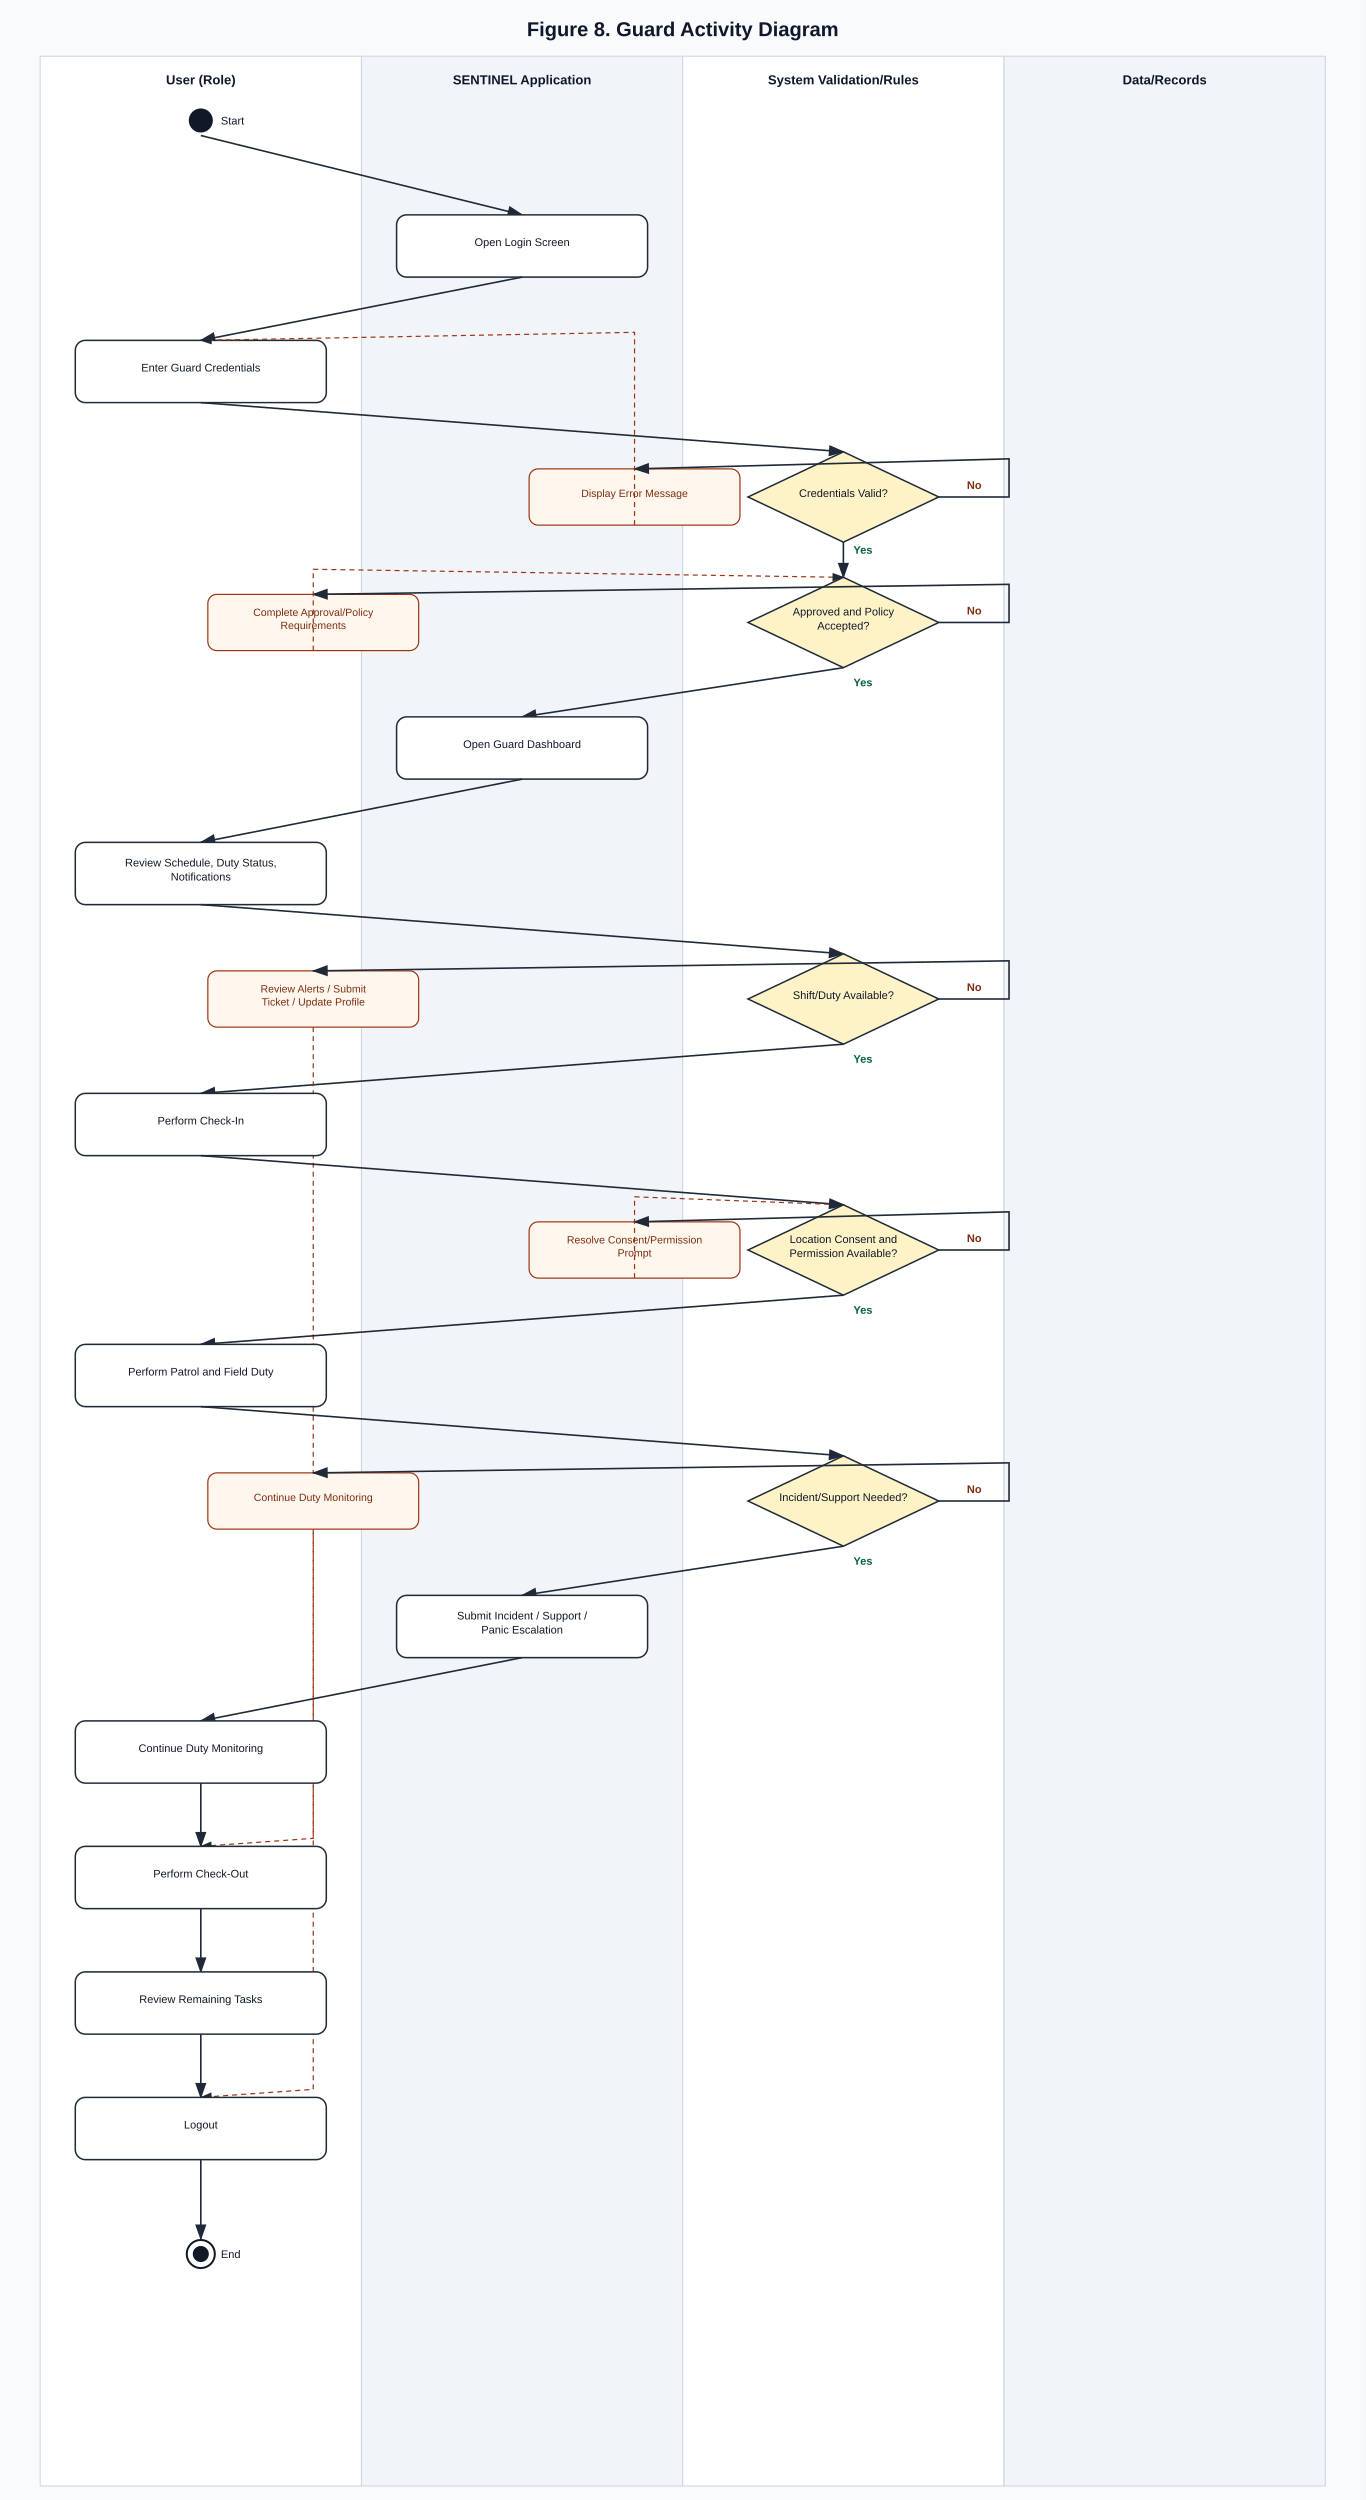
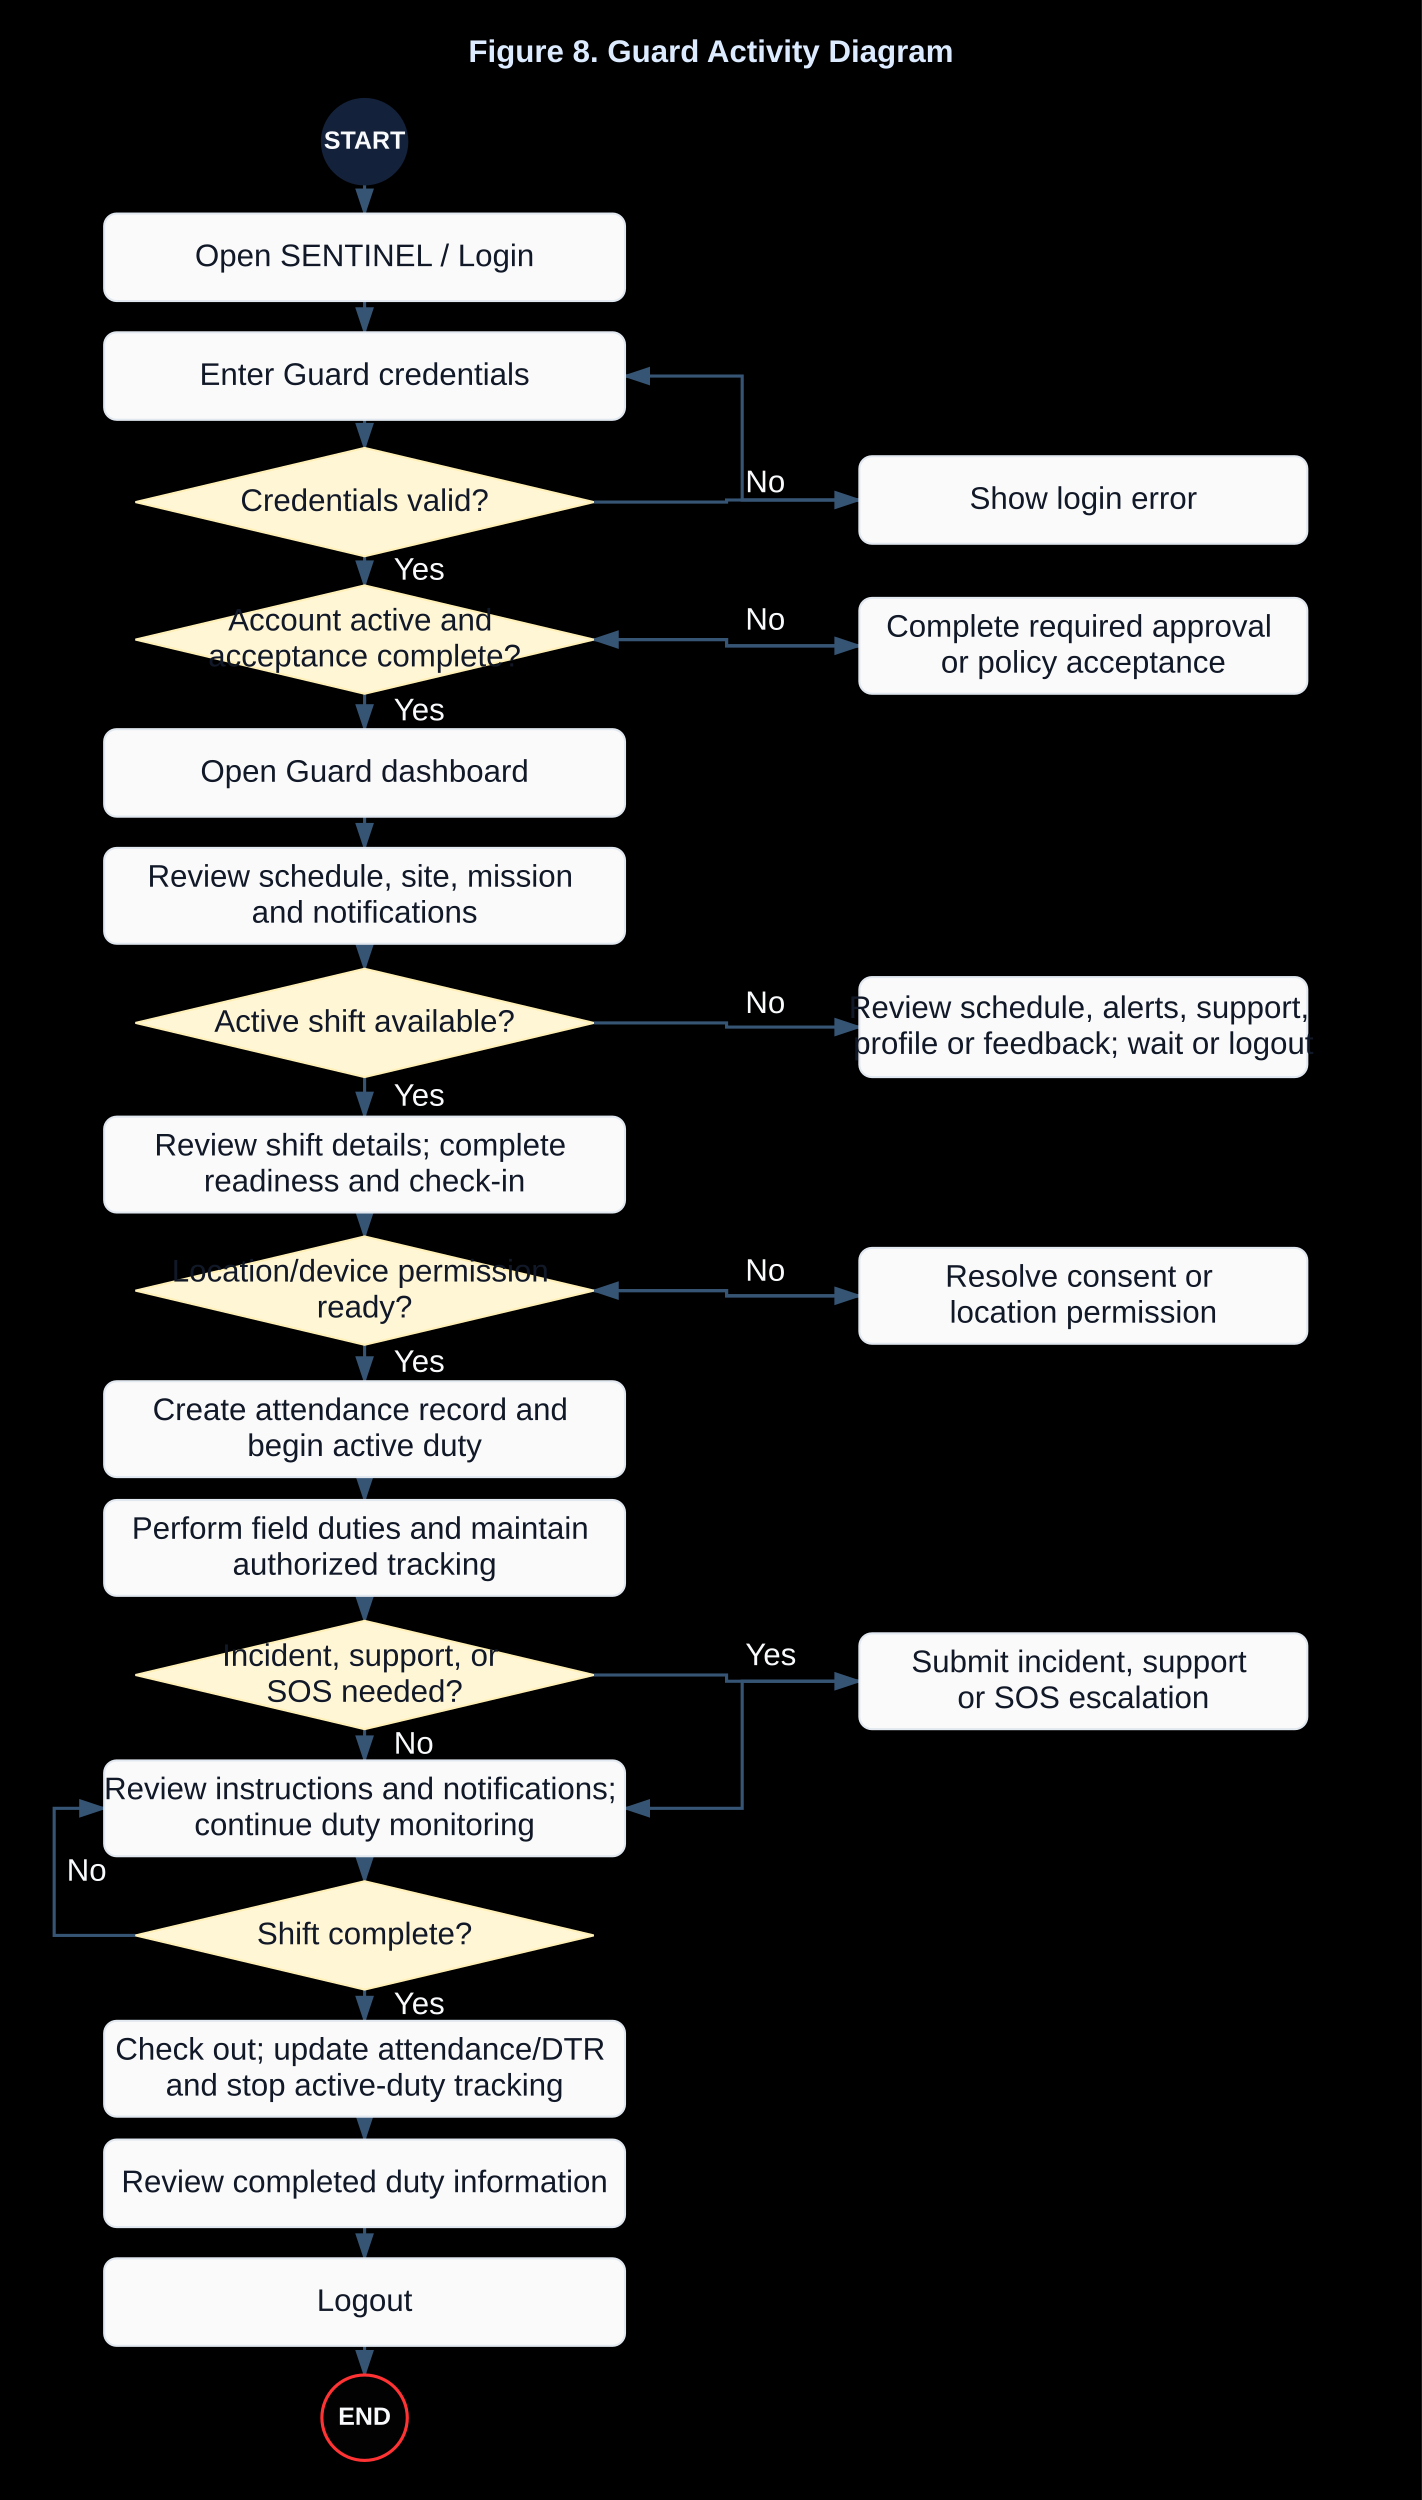
- <svg xmlns="http://www.w3.org/2000/svg" width="1360" height="2490" viewBox="0 0 1360 2490">
+ <svg xmlns="http://www.w3.org/2000/svg" width="1365" height="2400" viewBox="0 0 1365 2400">
  <defs>
-     <marker id="arrow" markerWidth="10" markerHeight="7" refX="9" refY="3.5" orient="auto">
-       <polygon points="0 0, 10 3.5, 0 7" fill="#1f2937" />
+     <marker id="arrow" markerWidth="10" markerHeight="10" refX="8" refY="3" orient="auto">
+       <path d="M 0 0 L 9 3 L 0 6 z" fill="#365473" />
    </marker>
  </defs>
-   <rect x="0" y="0" width="1360" height="2490" fill="#f8fafc" />
-   <text x="680" y="36" text-anchor="middle" font-family="Arial" font-size="20" font-weight="700" fill="#0f172a">Figure 8. Guard Activity Diagram</text>
-   <rect x="40" y="56" width="320" height="2420" fill="#ffffff" stroke="#cbd5e1" />
-   <text x="200" y="84" text-anchor="middle" font-family="Arial" font-size="13" font-weight="700" fill="#0f172a">User (Role)</text>
-   <rect x="360" y="56" width="320" height="2420" fill="#f1f5f9" stroke="#cbd5e1" />
-   <text x="520" y="84" text-anchor="middle" font-family="Arial" font-size="13" font-weight="700" fill="#0f172a">SENTINEL Application</text>
-   <rect x="680" y="56" width="320" height="2420" fill="#ffffff" stroke="#cbd5e1" />
-   <text x="840" y="84" text-anchor="middle" font-family="Arial" font-size="13" font-weight="700" fill="#0f172a">System Validation/Rules</text>
-   <rect x="1000" y="56" width="320" height="2420" fill="#f1f5f9" stroke="#cbd5e1" />
-   <text x="1160" y="84" text-anchor="middle" font-family="Arial" font-size="13" font-weight="700" fill="#0f172a">Data/Records</text>
-   <circle cx="200" cy="120" r="12" fill="#111827" />
-   <text x="220" y="124" font-family="Arial" font-size="11" fill="#111827">Start</text>
-   <path d="M 200 135 L 520 214" fill="none" stroke="#1f2937" stroke-width="1.6" marker-end="url(#arrow)" />
-   <rect x="395" y="214" rx="10" ry="10" width="250" height="62" fill="#ffffff" stroke="#1f2937" stroke-width="1.5" />
-   <text x="520" y="245" text-anchor="middle" font-family="Arial" font-size="11" fill="#111827">Open Login Screen</text>
-   <path d="M 520 276 L 200 339" fill="none" stroke="#1f2937" stroke-width="1.6" marker-end="url(#arrow)" />
-   <rect x="75" y="339" rx="10" ry="10" width="250" height="62" fill="#ffffff" stroke="#1f2937" stroke-width="1.5" />
-   <text x="200" y="370" text-anchor="middle" font-family="Arial" font-size="11" fill="#111827">Enter Guard Credentials</text>
-   <path d="M 200 401 L 840 450" fill="none" stroke="#1f2937" stroke-width="1.6" marker-end="url(#arrow)" />
-   <polygon points="840,450 935,495 840,540 745,495" fill="#fef3c7" stroke="#1f2937" stroke-width="1.5" />
-   <text x="840" y="495" text-anchor="middle" font-family="Arial" font-size="11" fill="#111827">Credentials Valid?</text>
-   <path d="M 840 540 L 840 575" fill="none" stroke="#1f2937" stroke-width="1.6" marker-end="url(#arrow)" />
-   <text x="850" y="551.5" font-family="Arial" font-size="11" font-weight="700" fill="#065f46">Yes</text>
-   <rect x="527" y="467" rx="9" ry="9" width="210" height="56" fill="#fff7ed" stroke="#9a3412" stroke-width="1.2" />
-   <text x="632" y="495" text-anchor="middle" font-family="Arial" font-size="10.5" fill="#7c2d12">Display Error Message</text>
-   <path d="M 935 495 L 1005 495 L 1005 457 L 632 467" fill="none" stroke="#1f2937" stroke-width="1.6" marker-end="url(#arrow)" />
-   <text x="963" y="487" font-family="Arial" font-size="11" font-weight="700" fill="#7c2d12">No</text>
-   <path d="M 632 523 L 632 331 L 200 339" fill="none" stroke="#9a3412" stroke-width="1.2" stroke-dasharray="5,4" marker-end="url(#arrow)" />
-   <polygon points="840,575 935,620 840,665 745,620" fill="#fef3c7" stroke="#1f2937" stroke-width="1.5" />
-   <text x="840" y="613" text-anchor="middle" font-family="Arial" font-size="11" fill="#111827">Approved and Policy</text>
-   <text x="840" y="627" text-anchor="middle" font-family="Arial" font-size="11" fill="#111827">Accepted?</text>
-   <path d="M 840 665 L 520 714" fill="none" stroke="#1f2937" stroke-width="1.6" marker-end="url(#arrow)" />
-   <text x="850" y="683.5" font-family="Arial" font-size="11" font-weight="700" fill="#065f46">Yes</text>
-   <rect x="207" y="592" rx="9" ry="9" width="210" height="56" fill="#fff7ed" stroke="#9a3412" stroke-width="1.2" />
-   <text x="312" y="613.5" text-anchor="middle" font-family="Arial" font-size="10.5" fill="#7c2d12">Complete Approval/Policy</text>
-   <text x="312" y="626.5" text-anchor="middle" font-family="Arial" font-size="10.5" fill="#7c2d12">Requirements</text>
-   <path d="M 935 620 L 1005 620 L 1005 582 L 312 592" fill="none" stroke="#1f2937" stroke-width="1.6" marker-end="url(#arrow)" />
-   <text x="963" y="612" font-family="Arial" font-size="11" font-weight="700" fill="#7c2d12">No</text>
-   <path d="M 312 648 L 312 567 L 840 575" fill="none" stroke="#9a3412" stroke-width="1.2" stroke-dasharray="5,4" marker-end="url(#arrow)" />
-   <rect x="395" y="714" rx="10" ry="10" width="250" height="62" fill="#ffffff" stroke="#1f2937" stroke-width="1.5" />
-   <text x="520" y="745" text-anchor="middle" font-family="Arial" font-size="11" fill="#111827">Open Guard Dashboard</text>
-   <path d="M 520 776 L 200 839" fill="none" stroke="#1f2937" stroke-width="1.6" marker-end="url(#arrow)" />
-   <rect x="75" y="839" rx="10" ry="10" width="250" height="62" fill="#ffffff" stroke="#1f2937" stroke-width="1.5" />
-   <text x="200" y="863" text-anchor="middle" font-family="Arial" font-size="11" fill="#111827">Review Schedule, Duty Status,</text>
-   <text x="200" y="877" text-anchor="middle" font-family="Arial" font-size="11" fill="#111827">Notifications</text>
-   <path d="M 200 901 L 840 950" fill="none" stroke="#1f2937" stroke-width="1.6" marker-end="url(#arrow)" />
-   <polygon points="840,950 935,995 840,1040 745,995" fill="#fef3c7" stroke="#1f2937" stroke-width="1.5" />
-   <text x="840" y="995" text-anchor="middle" font-family="Arial" font-size="11" fill="#111827">Shift/Duty Available?</text>
-   <path d="M 840 1040 L 200 1089" fill="none" stroke="#1f2937" stroke-width="1.6" marker-end="url(#arrow)" />
-   <text x="850" y="1058.5" font-family="Arial" font-size="11" font-weight="700" fill="#065f46">Yes</text>
-   <rect x="207" y="967" rx="9" ry="9" width="210" height="56" fill="#fff7ed" stroke="#9a3412" stroke-width="1.2" />
-   <text x="312" y="988.5" text-anchor="middle" font-family="Arial" font-size="10.5" fill="#7c2d12">Review Alerts / Submit</text>
-   <text x="312" y="1001.5" text-anchor="middle" font-family="Arial" font-size="10.5" fill="#7c2d12">Ticket / Update Profile</text>
-   <path d="M 935 995 L 1005 995 L 1005 957 L 312 967" fill="none" stroke="#1f2937" stroke-width="1.6" marker-end="url(#arrow)" />
-   <text x="963" y="987" font-family="Arial" font-size="11" font-weight="700" fill="#7c2d12">No</text>
-   <path d="M 312 1023 L 312 2081 L 200 2089" fill="none" stroke="#9a3412" stroke-width="1.2" stroke-dasharray="5,4" marker-end="url(#arrow)" />
-   <rect x="75" y="1089" rx="10" ry="10" width="250" height="62" fill="#ffffff" stroke="#1f2937" stroke-width="1.5" />
-   <text x="200" y="1120" text-anchor="middle" font-family="Arial" font-size="11" fill="#111827">Perform Check-In</text>
-   <path d="M 200 1151 L 840 1200" fill="none" stroke="#1f2937" stroke-width="1.6" marker-end="url(#arrow)" />
-   <polygon points="840,1200 935,1245 840,1290 745,1245" fill="#fef3c7" stroke="#1f2937" stroke-width="1.5" />
-   <text x="840" y="1238" text-anchor="middle" font-family="Arial" font-size="11" fill="#111827">Location Consent and</text>
-   <text x="840" y="1252" text-anchor="middle" font-family="Arial" font-size="11" fill="#111827">Permission Available?</text>
-   <path d="M 840 1290 L 200 1339" fill="none" stroke="#1f2937" stroke-width="1.6" marker-end="url(#arrow)" />
-   <text x="850" y="1308.5" font-family="Arial" font-size="11" font-weight="700" fill="#065f46">Yes</text>
-   <rect x="527" y="1217" rx="9" ry="9" width="210" height="56" fill="#fff7ed" stroke="#9a3412" stroke-width="1.2" />
-   <text x="632" y="1238.5" text-anchor="middle" font-family="Arial" font-size="10.5" fill="#7c2d12">Resolve Consent/Permission</text>
-   <text x="632" y="1251.5" text-anchor="middle" font-family="Arial" font-size="10.5" fill="#7c2d12">Prompt</text>
-   <path d="M 935 1245 L 1005 1245 L 1005 1207 L 632 1217" fill="none" stroke="#1f2937" stroke-width="1.6" marker-end="url(#arrow)" />
-   <text x="963" y="1237" font-family="Arial" font-size="11" font-weight="700" fill="#7c2d12">No</text>
-   <path d="M 632 1273 L 632 1192 L 840 1200" fill="none" stroke="#9a3412" stroke-width="1.2" stroke-dasharray="5,4" marker-end="url(#arrow)" />
-   <rect x="75" y="1339" rx="10" ry="10" width="250" height="62" fill="#ffffff" stroke="#1f2937" stroke-width="1.5" />
-   <text x="200" y="1370" text-anchor="middle" font-family="Arial" font-size="11" fill="#111827">Perform Patrol and Field Duty</text>
-   <path d="M 200 1401 L 840 1450" fill="none" stroke="#1f2937" stroke-width="1.6" marker-end="url(#arrow)" />
-   <polygon points="840,1450 935,1495 840,1540 745,1495" fill="#fef3c7" stroke="#1f2937" stroke-width="1.5" />
-   <text x="840" y="1495" text-anchor="middle" font-family="Arial" font-size="11" fill="#111827">Incident/Support Needed?</text>
-   <path d="M 840 1540 L 520 1589" fill="none" stroke="#1f2937" stroke-width="1.6" marker-end="url(#arrow)" />
-   <text x="850" y="1558.5" font-family="Arial" font-size="11" font-weight="700" fill="#065f46">Yes</text>
-   <rect x="207" y="1467" rx="9" ry="9" width="210" height="56" fill="#fff7ed" stroke="#9a3412" stroke-width="1.2" />
-   <text x="312" y="1495" text-anchor="middle" font-family="Arial" font-size="10.5" fill="#7c2d12">Continue Duty Monitoring</text>
-   <path d="M 935 1495 L 1005 1495 L 1005 1457 L 312 1467" fill="none" stroke="#1f2937" stroke-width="1.6" marker-end="url(#arrow)" />
-   <text x="963" y="1487" font-family="Arial" font-size="11" font-weight="700" fill="#7c2d12">No</text>
-   <path d="M 312 1523 L 312 1831 L 200 1839" fill="none" stroke="#9a3412" stroke-width="1.2" stroke-dasharray="5,4" marker-end="url(#arrow)" />
-   <rect x="395" y="1589" rx="10" ry="10" width="250" height="62" fill="#ffffff" stroke="#1f2937" stroke-width="1.5" />
-   <text x="520" y="1613" text-anchor="middle" font-family="Arial" font-size="11" fill="#111827">Submit Incident / Support /</text>
-   <text x="520" y="1627" text-anchor="middle" font-family="Arial" font-size="11" fill="#111827">Panic Escalation</text>
-   <path d="M 520 1651 L 200 1714" fill="none" stroke="#1f2937" stroke-width="1.6" marker-end="url(#arrow)" />
-   <rect x="75" y="1714" rx="10" ry="10" width="250" height="62" fill="#ffffff" stroke="#1f2937" stroke-width="1.5" />
-   <text x="200" y="1745" text-anchor="middle" font-family="Arial" font-size="11" fill="#111827">Continue Duty Monitoring</text>
-   <path d="M 200 1776 L 200 1839" fill="none" stroke="#1f2937" stroke-width="1.6" marker-end="url(#arrow)" />
-   <rect x="75" y="1839" rx="10" ry="10" width="250" height="62" fill="#ffffff" stroke="#1f2937" stroke-width="1.5" />
-   <text x="200" y="1870" text-anchor="middle" font-family="Arial" font-size="11" fill="#111827">Perform Check-Out</text>
-   <path d="M 200 1901 L 200 1964" fill="none" stroke="#1f2937" stroke-width="1.6" marker-end="url(#arrow)" />
-   <rect x="75" y="1964" rx="10" ry="10" width="250" height="62" fill="#ffffff" stroke="#1f2937" stroke-width="1.5" />
-   <text x="200" y="1995" text-anchor="middle" font-family="Arial" font-size="11" fill="#111827">Review Remaining Tasks</text>
-   <path d="M 200 2026 L 200 2089" fill="none" stroke="#1f2937" stroke-width="1.6" marker-end="url(#arrow)" />
-   <rect x="75" y="2089" rx="10" ry="10" width="250" height="62" fill="#ffffff" stroke="#1f2937" stroke-width="1.5" />
-   <text x="200" y="2120" text-anchor="middle" font-family="Arial" font-size="11" fill="#111827">Logout</text>
-   <path d="M 200 2151 L 200 2230" fill="none" stroke="#1f2937" stroke-width="1.6" marker-end="url(#arrow)" />
-   <circle cx="200" cy="2245" r="14" fill="#ffffff" stroke="#111827" stroke-width="2" />
-   <circle cx="200" cy="2245" r="8" fill="#111827" />
-   <text x="220" y="2249" font-family="Arial" font-size="11" fill="#111827">End</text>
+   <rect width="100%" height="100%" fill="#000000" />
+   <text x="682.5" y="51" fill="#DCEBFF" font-family="Arial, sans-serif" font-size="30px" font-weight="700" text-anchor="middle" dominant-baseline="middle">Figure 8. Guard Activity Diagram</text>
+   <path d="M 350 177 L 350 205" fill="none" stroke="#365473" stroke-width="3" marker-end="url(#arrow)" />
+   <path d="M 350 289 L 350 319" fill="none" stroke="#365473" stroke-width="3" marker-end="url(#arrow)" />
+   <path d="M 350 403 L 350 430" fill="none" stroke="#365473" stroke-width="3" marker-end="url(#arrow)" />
+   <path d="M 350 534 L 350 562" fill="none" stroke="#365473" stroke-width="3" marker-end="url(#arrow)" />
+   <rect x="369" y="524" width="72" height="38" fill="#000000" />
+   <text x="378" y="548" fill="#F8FAFC" font-family="Arial, sans-serif" font-size="30px" dominant-baseline="middle">Yes</text>
+   <path d="M 570 482 L 697.5 482 L 697.5 480 L 825 480" fill="none" stroke="#365473" stroke-width="3" marker-end="url(#arrow)" />
+   <rect x="706.5" y="440" width="54" height="38" fill="#000000" />
+   <text x="715.5" y="464" fill="#F8FAFC" font-family="Arial, sans-serif" font-size="30px" dominant-baseline="middle">No</text>
+   <path d="M 825 480 L 712.5 480 L 712.5 361 L 600 361" fill="none" stroke="#365473" stroke-width="3" marker-end="url(#arrow)" />
+   <path d="M 350 666 L 350 700" fill="none" stroke="#365473" stroke-width="3" marker-end="url(#arrow)" />
+   <rect x="369" y="659" width="72" height="38" fill="#000000" />
+   <text x="378" y="683" fill="#F8FAFC" font-family="Arial, sans-serif" font-size="30px" dominant-baseline="middle">Yes</text>
+   <path d="M 570 614 L 697.5 614 L 697.5 620 L 825 620" fill="none" stroke="#365473" stroke-width="3" marker-end="url(#arrow)" />
+   <rect x="706.5" y="572" width="54" height="38" fill="#000000" />
+   <text x="715.5" y="596" fill="#F8FAFC" font-family="Arial, sans-serif" font-size="30px" dominant-baseline="middle">No</text>
+   <path d="M 825 620 L 697.5 620 L 697.5 614 L 570 614" fill="none" stroke="#365473" stroke-width="3" marker-end="url(#arrow)" />
+   <path d="M 350 784 L 350 814" fill="none" stroke="#365473" stroke-width="3" marker-end="url(#arrow)" />
+   <path d="M 350 906 L 350 930" fill="none" stroke="#365473" stroke-width="3" marker-end="url(#arrow)" />
+   <path d="M 350 1034 L 350 1072" fill="none" stroke="#365473" stroke-width="3" marker-end="url(#arrow)" />
+   <rect x="369" y="1029" width="72" height="38" fill="#000000" />
+   <text x="378" y="1053" fill="#F8FAFC" font-family="Arial, sans-serif" font-size="30px" dominant-baseline="middle">Yes</text>
+   <path d="M 570 982 L 697.5 982 L 697.5 986 L 825 986" fill="none" stroke="#365473" stroke-width="3" marker-end="url(#arrow)" />
+   <rect x="706.5" y="940" width="54" height="38" fill="#000000" />
+   <text x="715.5" y="964" fill="#F8FAFC" font-family="Arial, sans-serif" font-size="30px" dominant-baseline="middle">No</text>
+   <path d="M 350 1164 L 350 1187" fill="none" stroke="#365473" stroke-width="3" marker-end="url(#arrow)" />
+   <path d="M 350 1291 L 350 1326" fill="none" stroke="#365473" stroke-width="3" marker-end="url(#arrow)" />
+   <rect x="369" y="1284.5" width="72" height="38" fill="#000000" />
+   <text x="378" y="1308.5" fill="#F8FAFC" font-family="Arial, sans-serif" font-size="30px" dominant-baseline="middle">Yes</text>
+   <path d="M 570 1239 L 697.5 1239 L 697.5 1244 L 825 1244" fill="none" stroke="#365473" stroke-width="3" marker-end="url(#arrow)" />
+   <rect x="706.5" y="1197" width="54" height="38" fill="#000000" />
+   <text x="715.5" y="1221" fill="#F8FAFC" font-family="Arial, sans-serif" font-size="30px" dominant-baseline="middle">No</text>
+   <path d="M 825 1244 L 697.5 1244 L 697.5 1239 L 570 1239" fill="none" stroke="#365473" stroke-width="3" marker-end="url(#arrow)" />
+   <path d="M 350 1418 L 350 1440" fill="none" stroke="#365473" stroke-width="3" marker-end="url(#arrow)" />
+   <path d="M 350 1532 L 350 1556" fill="none" stroke="#365473" stroke-width="3" marker-end="url(#arrow)" />
+   <path d="M 350 1660 L 350 1690" fill="none" stroke="#365473" stroke-width="3" marker-end="url(#arrow)" />
+   <rect x="369" y="1651" width="54" height="38" fill="#000000" />
+   <text x="378" y="1675" fill="#F8FAFC" font-family="Arial, sans-serif" font-size="30px" dominant-baseline="middle">No</text>
+   <path d="M 570 1608 L 697.5 1608 L 697.5 1614 L 825 1614" fill="none" stroke="#365473" stroke-width="3" marker-end="url(#arrow)" />
+   <rect x="706.5" y="1566" width="72" height="38" fill="#000000" />
+   <text x="715.5" y="1590" fill="#F8FAFC" font-family="Arial, sans-serif" font-size="30px" dominant-baseline="middle">Yes</text>
+   <path d="M 825 1614 L 712.5 1614 L 712.5 1736 L 600 1736" fill="none" stroke="#365473" stroke-width="3" marker-end="url(#arrow)" />
+   <path d="M 350 1782 L 350 1806" fill="none" stroke="#365473" stroke-width="3" marker-end="url(#arrow)" />
+   <path d="M 350 1910 L 350 1940" fill="none" stroke="#365473" stroke-width="3" marker-end="url(#arrow)" />
+   <rect x="369" y="1901" width="72" height="38" fill="#000000" />
+   <text x="378" y="1925" fill="#F8FAFC" font-family="Arial, sans-serif" font-size="30px" dominant-baseline="middle">Yes</text>
+   <path d="M 130 1858 L 52 1858 L 52 1736 L 100 1736" fill="none" stroke="#365473" stroke-width="3" marker-end="url(#arrow)" />
+   <rect x="55" y="1773" width="54" height="38" fill="#000000" />
+   <text x="64" y="1797" fill="#F8FAFC" font-family="Arial, sans-serif" font-size="30px" dominant-baseline="middle">No</text>
+   <path d="M 350 2032 L 350 2054" fill="none" stroke="#365473" stroke-width="3" marker-end="url(#arrow)" />
+   <path d="M 350 2138 L 350 2168" fill="none" stroke="#365473" stroke-width="3" marker-end="url(#arrow)" />
+   <path d="M 350 2252 L 350 2280" fill="none" stroke="#365473" stroke-width="3" marker-end="url(#arrow)" />
+   <circle cx="350" cy="136" r="41" fill="#13213A" stroke="#13213A" stroke-width="2" />
+   <text x="350" y="136" fill="#F8FAFC" font-family="Arial, sans-serif" font-size="24px" font-weight="700" text-anchor="middle" dominant-baseline="middle">
+     <tspan x="350" dy="0">START</tspan>
+   </text>
+   <rect x="100" y="205" width="500" height="84" rx="12" fill="#FAFAFA" stroke="#E2E8F0" stroke-width="2" />
+   <text x="350" y="247" fill="#111827" font-family="Arial, sans-serif" font-size="30px" font-weight="400" text-anchor="middle" dominant-baseline="middle">
+     <tspan x="350" dy="0">Open SENTINEL / Login</tspan>
+   </text>
+   <rect x="100" y="319" width="500" height="84" rx="12" fill="#FAFAFA" stroke="#E2E8F0" stroke-width="2" />
+   <text x="350" y="361" fill="#111827" font-family="Arial, sans-serif" font-size="30px" font-weight="400" text-anchor="middle" dominant-baseline="middle">
+     <tspan x="350" dy="0">Enter Guard credentials</tspan>
+   </text>
+   <path d="M 350 430 L 570 482 L 350 534 L 130 482 Z" fill="#FFF6D6" stroke="#FFF0B8" stroke-width="2" />
+   <text x="350" y="482" fill="#111827" font-family="Arial, sans-serif" font-size="30px" font-weight="400" text-anchor="middle" dominant-baseline="middle">
+     <tspan x="350" dy="0">Credentials valid?</tspan>
+   </text>
+   <rect x="825" y="438" width="430" height="84" rx="12" fill="#FAFAFA" stroke="#E2E8F0" stroke-width="2" />
+   <text x="1040" y="480" fill="#111827" font-family="Arial, sans-serif" font-size="30px" font-weight="400" text-anchor="middle" dominant-baseline="middle">
+     <tspan x="1040" dy="0">Show login error</tspan>
+   </text>
+   <path d="M 350 562 L 570 614 L 350 666 L 130 614 Z" fill="#FFF6D6" stroke="#FFF0B8" stroke-width="2" />
+   <text x="350" y="596.75" fill="#111827" font-family="Arial, sans-serif" font-size="30px" font-weight="400" text-anchor="middle" dominant-baseline="middle">
+     <tspan x="350" dy="0">Account active and</tspan>
+     <tspan x="350" dy="34.5">acceptance complete?</tspan>
+   </text>
+   <rect x="825" y="574" width="430" height="92" rx="12" fill="#FAFAFA" stroke="#E2E8F0" stroke-width="2" />
+   <text x="1040" y="602.75" fill="#111827" font-family="Arial, sans-serif" font-size="30px" font-weight="400" text-anchor="middle" dominant-baseline="middle">
+     <tspan x="1040" dy="0">Complete required approval</tspan>
+     <tspan x="1040" dy="34.5">or policy acceptance</tspan>
+   </text>
+   <rect x="100" y="700" width="500" height="84" rx="12" fill="#FAFAFA" stroke="#E2E8F0" stroke-width="2" />
+   <text x="350" y="742" fill="#111827" font-family="Arial, sans-serif" font-size="30px" font-weight="400" text-anchor="middle" dominant-baseline="middle">
+     <tspan x="350" dy="0">Open Guard dashboard</tspan>
+   </text>
+   <rect x="100" y="814" width="500" height="92" rx="12" fill="#FAFAFA" stroke="#E2E8F0" stroke-width="2" />
+   <text x="350" y="842.75" fill="#111827" font-family="Arial, sans-serif" font-size="30px" font-weight="400" text-anchor="middle" dominant-baseline="middle">
+     <tspan x="350" dy="0">Review schedule, site, mission</tspan>
+     <tspan x="350" dy="34.5">and notifications</tspan>
+   </text>
+   <path d="M 350 930 L 570 982 L 350 1034 L 130 982 Z" fill="#FFF6D6" stroke="#FFF0B8" stroke-width="2" />
+   <text x="350" y="982" fill="#111827" font-family="Arial, sans-serif" font-size="30px" font-weight="400" text-anchor="middle" dominant-baseline="middle">
+     <tspan x="350" dy="0">Active shift available?</tspan>
+   </text>
+   <rect x="825" y="938" width="430" height="96" rx="12" fill="#FAFAFA" stroke="#E2E8F0" stroke-width="2" />
+   <text x="1040" y="968.75" fill="#111827" font-family="Arial, sans-serif" font-size="30px" font-weight="400" text-anchor="middle" dominant-baseline="middle">
+     <tspan x="1040" dy="0">Review schedule, alerts, support,</tspan>
+     <tspan x="1040" dy="34.5">profile or feedback; wait or logout</tspan>
+   </text>
+   <rect x="100" y="1072" width="500" height="92" rx="12" fill="#FAFAFA" stroke="#E2E8F0" stroke-width="2" />
+   <text x="350" y="1100.75" fill="#111827" font-family="Arial, sans-serif" font-size="30px" font-weight="400" text-anchor="middle" dominant-baseline="middle">
+     <tspan x="350" dy="0">Review shift details; complete</tspan>
+     <tspan x="350" dy="34.5">readiness and check-in</tspan>
+   </text>
+   <path d="M 350 1187 L 570 1239 L 350 1291 L 130 1239 Z" fill="#FFF6D6" stroke="#FFF0B8" stroke-width="2" />
+   <text x="350" y="1221.75" fill="#111827" font-family="Arial, sans-serif" font-size="30px" font-weight="400" text-anchor="middle" dominant-baseline="middle">
+     <tspan x="350" dy="0">Location/device permission</tspan>
+     <tspan x="350" dy="34.5">ready?</tspan>
+   </text>
+   <rect x="825" y="1198" width="430" height="92" rx="12" fill="#FAFAFA" stroke="#E2E8F0" stroke-width="2" />
+   <text x="1040" y="1226.75" fill="#111827" font-family="Arial, sans-serif" font-size="30px" font-weight="400" text-anchor="middle" dominant-baseline="middle">
+     <tspan x="1040" dy="0">Resolve consent or</tspan>
+     <tspan x="1040" dy="34.5">location permission</tspan>
+   </text>
+   <rect x="100" y="1326" width="500" height="92" rx="12" fill="#FAFAFA" stroke="#E2E8F0" stroke-width="2" />
+   <text x="350" y="1354.75" fill="#111827" font-family="Arial, sans-serif" font-size="30px" font-weight="400" text-anchor="middle" dominant-baseline="middle">
+     <tspan x="350" dy="0">Create attendance record and</tspan>
+     <tspan x="350" dy="34.5">begin active duty</tspan>
+   </text>
+   <rect x="100" y="1440" width="500" height="92" rx="12" fill="#FAFAFA" stroke="#E2E8F0" stroke-width="2" />
+   <text x="350" y="1468.75" fill="#111827" font-family="Arial, sans-serif" font-size="30px" font-weight="400" text-anchor="middle" dominant-baseline="middle">
+     <tspan x="350" dy="0">Perform field duties and maintain</tspan>
+     <tspan x="350" dy="34.5">authorized tracking</tspan>
+   </text>
+   <path d="M 350 1556 L 570 1608 L 350 1660 L 130 1608 Z" fill="#FFF6D6" stroke="#FFF0B8" stroke-width="2" />
+   <text x="350" y="1590.75" fill="#111827" font-family="Arial, sans-serif" font-size="30px" font-weight="400" text-anchor="middle" dominant-baseline="middle">
+     <tspan x="350" dy="0">Incident, support, or</tspan>
+     <tspan x="350" dy="34.5">SOS needed?</tspan>
+   </text>
+   <rect x="825" y="1568" width="430" height="92" rx="12" fill="#FAFAFA" stroke="#E2E8F0" stroke-width="2" />
+   <text x="1040" y="1596.75" fill="#111827" font-family="Arial, sans-serif" font-size="30px" font-weight="400" text-anchor="middle" dominant-baseline="middle">
+     <tspan x="1040" dy="0">Submit incident, support</tspan>
+     <tspan x="1040" dy="34.5">or SOS escalation</tspan>
+   </text>
+   <rect x="100" y="1690" width="500" height="92" rx="12" fill="#FAFAFA" stroke="#E2E8F0" stroke-width="2" />
+   <text x="350" y="1718.75" fill="#111827" font-family="Arial, sans-serif" font-size="30px" font-weight="400" text-anchor="middle" dominant-baseline="middle">
+     <tspan x="350" dy="0">Review instructions and notifications;</tspan>
+     <tspan x="350" dy="34.5">continue duty monitoring</tspan>
+   </text>
+   <path d="M 350 1806 L 570 1858 L 350 1910 L 130 1858 Z" fill="#FFF6D6" stroke="#FFF0B8" stroke-width="2" />
+   <text x="350" y="1858" fill="#111827" font-family="Arial, sans-serif" font-size="30px" font-weight="400" text-anchor="middle" dominant-baseline="middle">
+     <tspan x="350" dy="0">Shift complete?</tspan>
+   </text>
+   <rect x="100" y="1940" width="500" height="92" rx="12" fill="#FAFAFA" stroke="#E2E8F0" stroke-width="2" />
+   <text x="350" y="1968.75" fill="#111827" font-family="Arial, sans-serif" font-size="30px" font-weight="400" text-anchor="middle" dominant-baseline="middle">
+     <tspan x="350" dy="0">Check out; update attendance/DTR</tspan>
+     <tspan x="350" dy="34.5">and stop active-duty tracking</tspan>
+   </text>
+   <rect x="100" y="2054" width="500" height="84" rx="12" fill="#FAFAFA" stroke="#E2E8F0" stroke-width="2" />
+   <text x="350" y="2096" fill="#111827" font-family="Arial, sans-serif" font-size="30px" font-weight="400" text-anchor="middle" dominant-baseline="middle">
+     <tspan x="350" dy="0">Review completed duty information</tspan>
+   </text>
+   <rect x="100" y="2168" width="500" height="84" rx="12" fill="#FAFAFA" stroke="#E2E8F0" stroke-width="2" />
+   <text x="350" y="2210" fill="#111827" font-family="Arial, sans-serif" font-size="30px" font-weight="400" text-anchor="middle" dominant-baseline="middle">
+     <tspan x="350" dy="0">Logout</tspan>
+   </text>
+   <circle cx="350" cy="2321" r="41" fill="#020202" stroke="#FF3333" stroke-width="3" />
+   <text x="350" y="2321" fill="#F8FAFC" font-family="Arial, sans-serif" font-size="24px" font-weight="700" text-anchor="middle" dominant-baseline="middle">
+     <tspan x="350" dy="0">END</tspan>
+   </text>
</svg>
